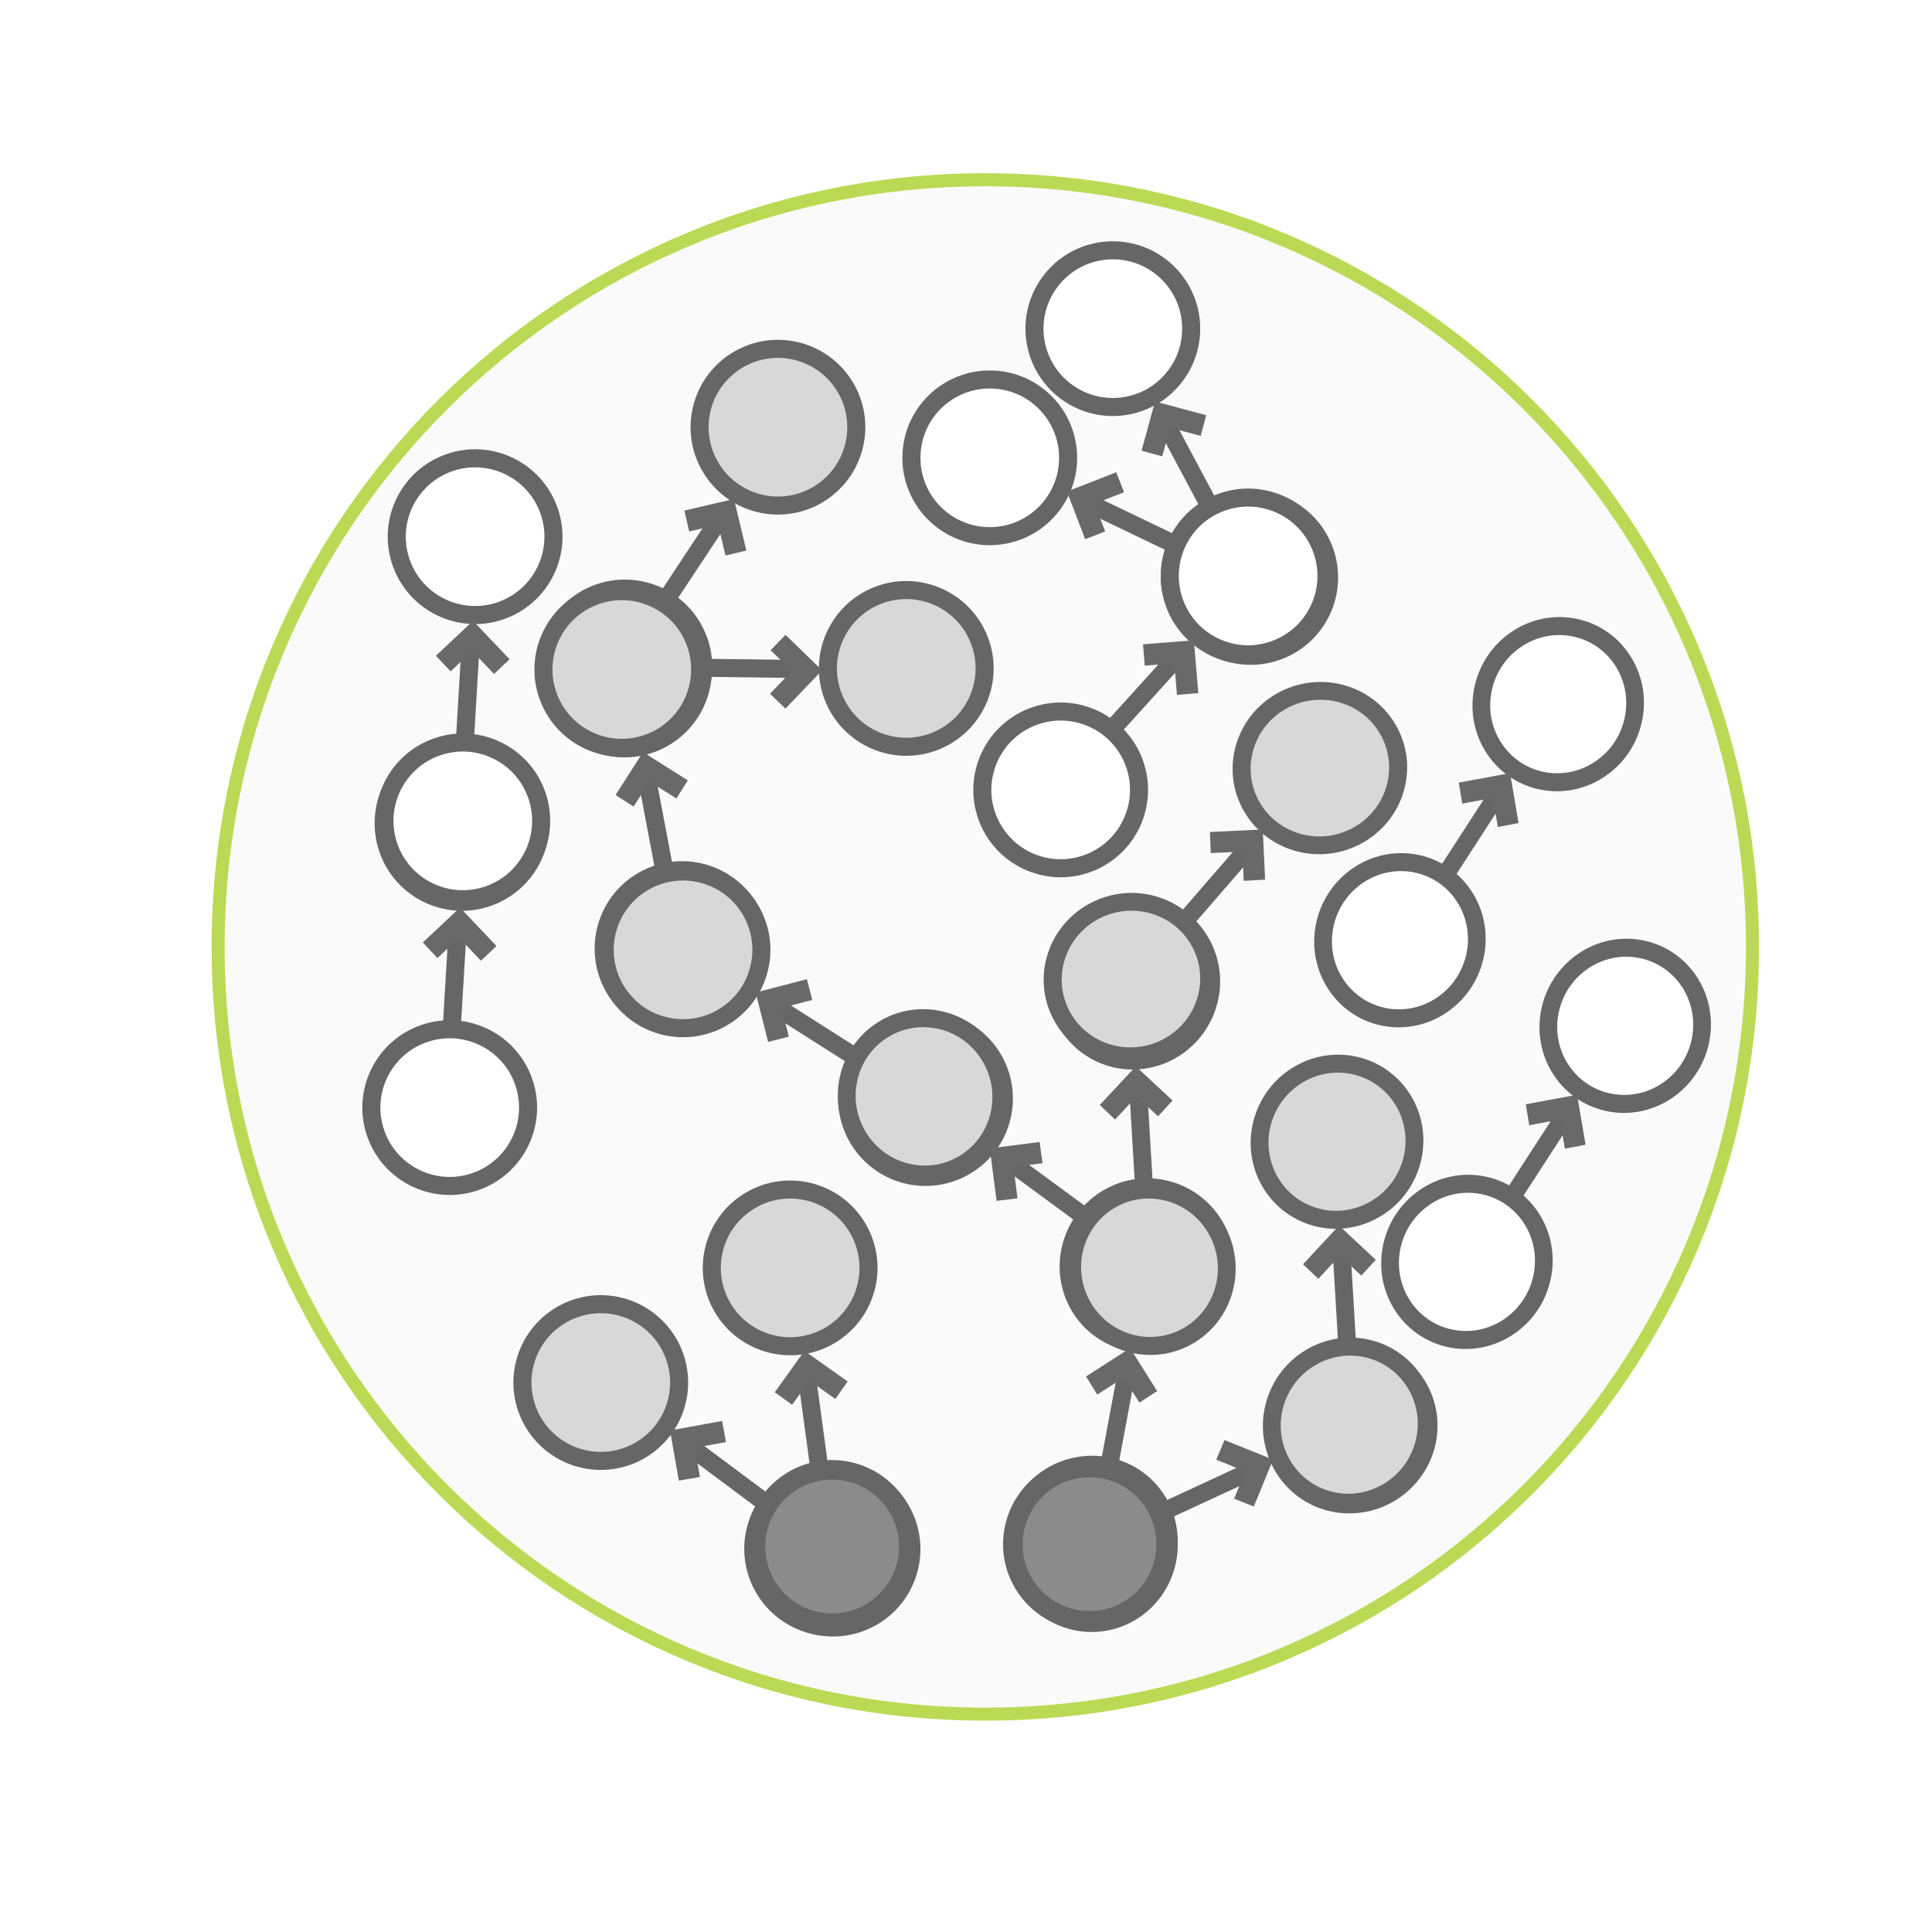
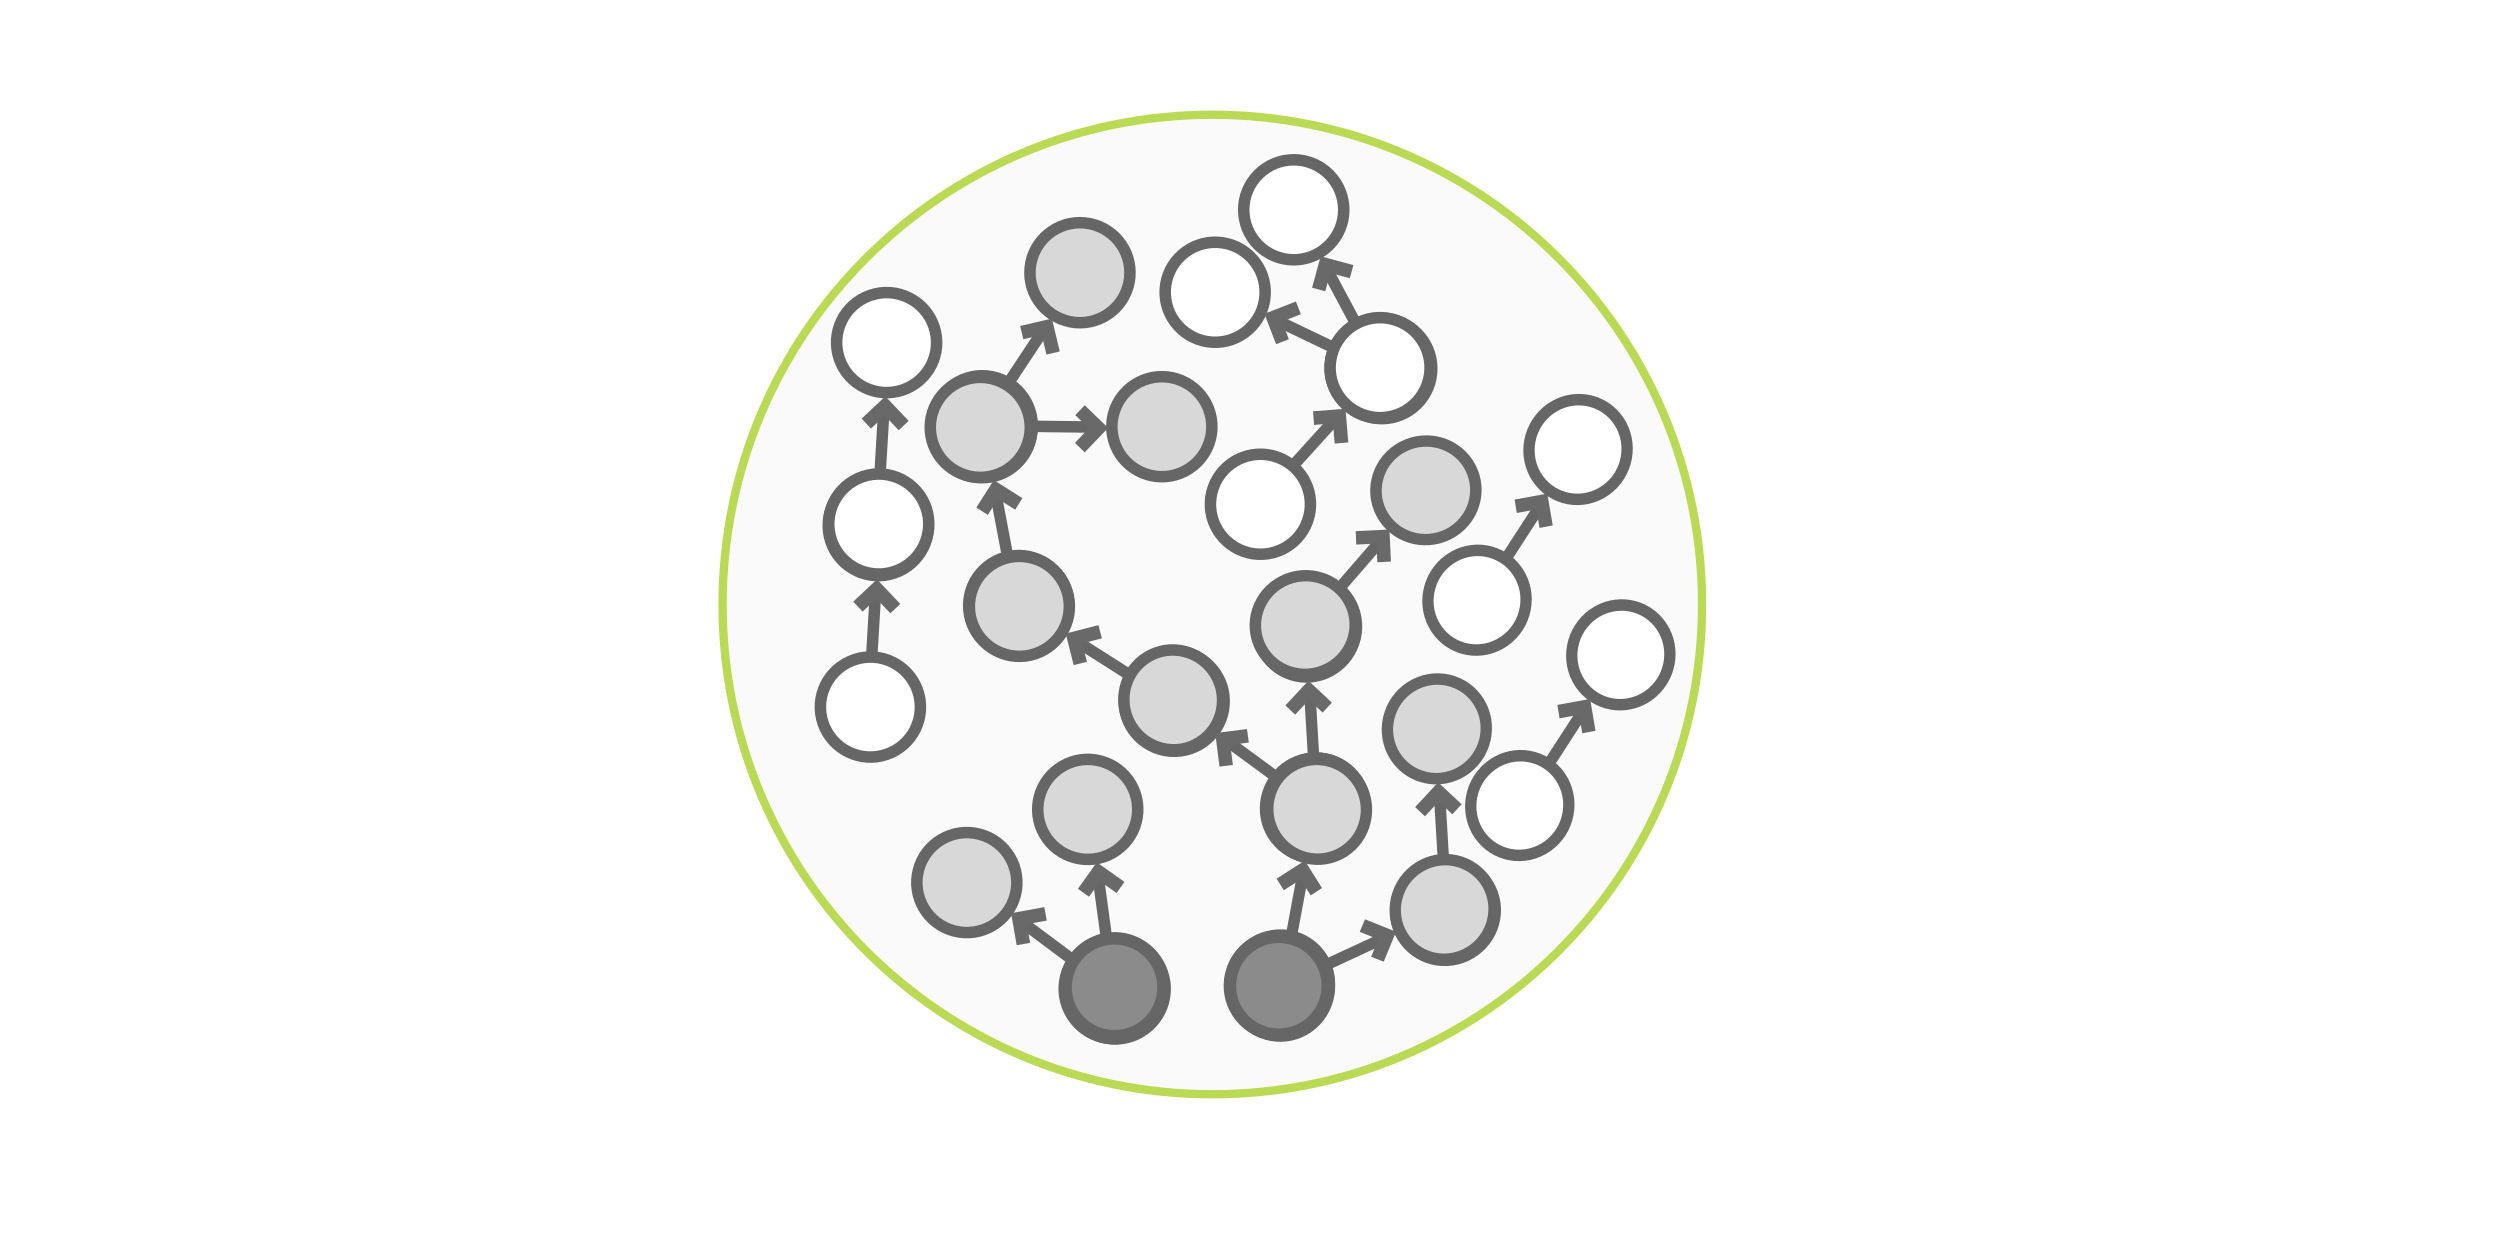
- <svg xmlns="http://www.w3.org/2000/svg" xmlns:xlink="http://www.w3.org/1999/xlink" viewBox="37.925 -41.176 148 148">
+ <svg xmlns="http://www.w3.org/2000/svg" xmlns:xlink="http://www.w3.org/1999/xlink" viewBox="37.925 -41.176 300 149" width="300px">
  <defs>
    <marker id="marker-0" viewBox="0 0 12.641 9.03" overflow="visible" orient="auto" refX="6.32" refY="4.51">
      <polyline style="fill: none; stroke-miterlimit: 2; stroke-width: 5px; stroke: rgb(105, 105, 105);" points="2 3.775 10.625 0 14.641 9.03" transform="matrix(-0.390731, -0.920505, 0.920505, -0.390731, 7.415497, 13.93821)" />
    </marker>
    <symbol id="symbol-0" viewBox="0 0 100 100" />
    <symbol id="symbol-1" viewBox="0 0 75.989 137.212">
      <circle style="fill: rgb(216, 216, 216); stroke-width: 5px; stroke: rgb(102, 102, 102);" cx="243.248" cy="327.315" r="21.703" transform="matrix(0.838671, -0.544639, 0.544639, 0.838671, -336.3064, -34.83715)" />
      <circle style="fill: rgb(216, 216, 216); stroke-width: 5px; stroke: rgb(102, 102, 102);" cx="271.904" cy="253.912" r="21.703" transform="matrix(0.838671, -0.544639, 0.544639, 0.838671, -336.3064, -34.83715)" />
      <line style="stroke-width: 5px; marker-start: url(#marker-0); stroke: rgb(102, 102, 102);" x1="260.613" y1="282.91" x2="251.477" y2="305.225" transform="matrix(0.838671, -0.544639, 0.544639, 0.838671, -336.3064, -34.83715)" />
    </symbol>
    <symbol id="symbol-2" viewBox="0 0 75.989 137.212">
      <circle style="stroke-width: 5px; stroke: rgb(102, 102, 102); fill: rgb(255, 255, 255);" cx="243.248" cy="327.315" r="21.703" transform="matrix(0.838671, -0.544639, 0.544639, 0.838671, -336.3064, -34.83715)" />
      <circle style="stroke-width: 5px; stroke: rgb(102, 102, 102); fill: rgb(255, 255, 255);" cx="271.904" cy="253.912" r="21.703" transform="matrix(0.838671, -0.544639, 0.544639, 0.838671, -336.3064, -34.83715)" />
      <line style="stroke-width: 5px; marker-start: url(#marker-0); stroke: rgb(102, 102, 102); fill: rgb(255, 255, 255);" x1="222.038" y1="264.931" x2="212.902" y2="287.246" transform="matrix(0.838671, -0.544639, 0.544639, 0.838671, -294.162, -40.76803)" />
    </symbol>
  </defs>
-   <circle cx="113.404" cy="31.364" r="58.77" style="fill: rgb(250, 250, 250); stroke: rgb(186, 218, 85);" />
-   <use width="75.989" height="137.212" transform="matrix(0.276541, 0, 0, 0.276541, 77.45918, 1.844928)" style="stroke-width: 23.94px; stroke: rgb(166, 172, 148);" xlink:href="#symbol-1" />
-   <use width="75.989" height="137.212" transform="matrix(0.198147, 0.192907, -0.192907, 0.198147, 97.3614, -20.1913)" style="stroke-width: 23.94px; stroke: rgb(166, 172, 148);" xlink:href="#symbol-1" />
-   <use width="75.989" height="137.212" transform="matrix(-0.272258, 0, 0, 0.276541, 134.073, 47.50637)" style="stroke-width: 23.94px; stroke: rgb(166, 172, 148);" xlink:href="#symbol-1" />
-   <use width="75.989" height="137.212" transform="matrix(-0.265003, 0.071007, 0.066891, 0.26619, 130.7254, 23.9623)" style="stroke-width: 23.94px; stroke: rgb(166, 172, 148);" xlink:href="#symbol-1" />
-   <use width="75.989" height="137.212" transform="matrix(0.189278, -0.201616, 0.201616, 0.189278, 78.51313, 31.95723)" style="stroke-width: 23.94px; stroke: rgb(166, 172, 148);" xlink:href="#symbol-1" />
-   <use width="75.989" height="137.212" transform="matrix(-0.239206, -0.134348, -0.13812, 0.23718, 150.3617, 14.57605)" style="stroke-width: 23.94px; stroke: rgb(166, 172, 148);" xlink:href="#symbol-1" />
-   <use width="75.989" height="137.212" transform="matrix(-0.114699, 0.249225, 0.247508, 0.118622, 104.7225, 31.76775)" style="stroke-width: 23.94px; stroke: rgb(166, 172, 148);" xlink:href="#symbol-1" />
-   <use width="75.989" height="137.212" transform="matrix(0.276163, 0.014466, -0.014466, 0.276163, 90.59733, 47.22452)" style="stroke-width: 23.94px; stroke: rgb(166, 172, 148);" xlink:href="#symbol-1" />
-   <use width="75.989" height="137.212" transform="matrix(-0.054945, 0.271028, -0.271028, -0.054945, 117.1351, 3.540164)" style="stroke-width: 23.94px; stroke: rgb(166, 172, 148);" xlink:href="#symbol-1" />
-   <use width="75.989" height="137.212" transform="matrix(0.268145, 0.067621, -0.067621, 0.268145, 67.29719, 11.82035)" xlink:href="#symbol-2" />
-   <use width="75.989" height="137.212" transform="matrix(-0.249996, -0.103135, -0.105463, 0.255642, 173.0957, 32.82834)" xlink:href="#symbol-2" />
-   <use width="75.989" height="137.212" transform="matrix(0.268145, 0.067621, -0.067621, 0.268145, 68.30012, -10.14488)" xlink:href="#symbol-2" />
-   <use width="75.989" height="137.212" transform="matrix(-0.249996, -0.103135, -0.105463, 0.255642, 167.9628, 8.187411)" xlink:href="#symbol-2" />
-   <use width="75.989" height="137.212" transform="matrix(0.203663, -0.187074, 0.187074, 0.203663, 72.21671, 64.23531)" style="stroke-width: 23.94px; stroke: rgb(166, 172, 148);" xlink:href="#symbol-1" />
-   <use width="75.989" height="137.212" transform="matrix(-0.157819, -0.221851, -0.225341, 0.1603, 152.891, 69.9796)" style="stroke-width: 23.94px; stroke: rgb(166, 172, 148);" xlink:href="#symbol-1" />
-   <use width="75.989" height="137.212" transform="matrix(-0.265003, 0.071007, 0.066891, 0.26619, 146.2946, 36.16254)" style="stroke-width: 23.94px; stroke: rgb(166, 172, 148);" xlink:href="#symbol-1" />
-   <use width="75.989" height="137.212" transform="matrix(0.164016, -0.222653, 0.222653, 0.164016, 102.1369, -4.344556)" xlink:href="#symbol-2" />
-   <use width="75.989" height="137.212" transform="matrix(0.264, -0.082333, 0.082333, 0.264, 112.7754, -21.45375)" xlink:href="#symbol-2" />
-   <circle style="stroke: rgb(102, 102, 102); fill: rgb(139, 139, 139); stroke-width: 1.5px;" cx="65.837" cy="88.591" r="5.874" transform="matrix(0.838671, -0.544639, 0.544639, 0.838671, -1.794154, 38.85524)" />
-   <circle style="stroke: rgb(102, 102, 102); fill: rgb(139, 139, 139); stroke-width: 1.5px;" cx="65.837" cy="88.591" r="5.874" transform="matrix(0.838671, -0.544639, 0.544639, 0.838671, 17.92139, 38.67394)" />
-   <use width="75.989" height="137.212" transform="matrix(0.16683, 0.220553, -0.220553, 0.16683, 135.1503, -8.687314)" xlink:href="#symbol-2" />
+   <circle cx="183.404" cy="31.364" r="58.77" style="fill: rgb(250, 250, 250); stroke: rgb(186, 218, 85);" />
+   <use width="75.989" height="137.212" transform="matrix(0.276541, 0, 0, 0.276541, 147.4592, 1.844928)" style="stroke-width: 23.94px; stroke: rgb(166, 172, 148);" xlink:href="#symbol-1" />
+   <use width="75.989" height="137.212" transform="matrix(0.198147, 0.192907, -0.192907, 0.198147, 167.3614, -20.1913)" style="stroke-width: 23.94px; stroke: rgb(166, 172, 148);" xlink:href="#symbol-1" />
+   <use width="75.989" height="137.212" transform="matrix(-0.272258, 0, 0, 0.276541, 204.073, 47.50637)" style="stroke-width: 23.94px; stroke: rgb(166, 172, 148);" xlink:href="#symbol-1" />
+   <use width="75.989" height="137.212" transform="matrix(-0.265003, 0.071007, 0.066891, 0.26619, 200.7254, 23.9623)" style="stroke-width: 23.94px; stroke: rgb(166, 172, 148);" xlink:href="#symbol-1" />
+   <use width="75.989" height="137.212" transform="matrix(0.189278, -0.201616, 0.201616, 0.189278, 148.5131, 31.95723)" style="stroke-width: 23.94px; stroke: rgb(166, 172, 148);" xlink:href="#symbol-1" />
+   <use width="75.989" height="137.212" transform="matrix(-0.239206, -0.134348, -0.13812, 0.23718, 220.3617, 14.57605)" style="stroke-width: 23.94px; stroke: rgb(166, 172, 148);" xlink:href="#symbol-1" />
+   <use width="75.989" height="137.212" transform="matrix(-0.114699, 0.249225, 0.247508, 0.118622, 174.7225, 31.76775)" style="stroke-width: 23.94px; stroke: rgb(166, 172, 148);" xlink:href="#symbol-1" />
+   <use width="75.989" height="137.212" transform="matrix(0.276163, 0.014466, -0.014466, 0.276163, 160.5973, 47.22452)" style="stroke-width: 23.94px; stroke: rgb(166, 172, 148);" xlink:href="#symbol-1" />
+   <use width="75.989" height="137.212" transform="matrix(-0.054945, 0.271028, -0.271028, -0.054945, 187.1351, 3.540164)" style="stroke-width: 23.94px; stroke: rgb(166, 172, 148);" xlink:href="#symbol-1" />
+   <use width="75.989" height="137.212" transform="matrix(0.268145, 0.067621, -0.067621, 0.268145, 137.2972, 11.82035)" xlink:href="#symbol-2" />
+   <use width="75.989" height="137.212" transform="matrix(-0.249996, -0.103135, -0.105463, 0.255642, 243.0957, 32.82834)" xlink:href="#symbol-2" />
+   <use width="75.989" height="137.212" transform="matrix(0.268145, 0.067621, -0.067621, 0.268145, 138.3001, -10.14488)" xlink:href="#symbol-2" />
+   <use width="75.989" height="137.212" transform="matrix(-0.249996, -0.103135, -0.105463, 0.255642, 237.9628, 8.187411)" xlink:href="#symbol-2" />
+   <use width="75.989" height="137.212" transform="matrix(0.203663, -0.187074, 0.187074, 0.203663, 142.2167, 64.23531)" style="stroke-width: 23.94px; stroke: rgb(166, 172, 148);" xlink:href="#symbol-1" />
+   <use width="75.989" height="137.212" transform="matrix(-0.157819, -0.221851, -0.225341, 0.1603, 222.891, 69.9796)" style="stroke-width: 23.94px; stroke: rgb(166, 172, 148);" xlink:href="#symbol-1" />
+   <use width="75.989" height="137.212" transform="matrix(-0.265003, 0.071007, 0.066891, 0.26619, 216.2946, 36.16254)" style="stroke-width: 23.94px; stroke: rgb(166, 172, 148);" xlink:href="#symbol-1" />
+   <use width="75.989" height="137.212" transform="matrix(0.164016, -0.222653, 0.222653, 0.164016, 172.1369, -4.344556)" xlink:href="#symbol-2" />
+   <use width="75.989" height="137.212" transform="matrix(0.264, -0.082333, 0.082333, 0.264, 182.7754, -21.45375)" xlink:href="#symbol-2" />
+   <circle style="stroke: rgb(102, 102, 102); fill: rgb(139, 139, 139); stroke-width: 1.5px;" cx="65.837" cy="88.591" r="5.874" transform="matrix(0.838671, -0.544639, 0.544639, 0.838671, 68.20584, 38.85524)" />
+   <circle style="stroke: rgb(102, 102, 102); fill: rgb(139, 139, 139); stroke-width: 1.5px;" cx="65.837" cy="88.591" r="5.874" transform="matrix(0.838671, -0.544639, 0.544639, 0.838671, 87.92139, 38.67394)" />
+   <use width="75.989" height="137.212" transform="matrix(0.16683, 0.220553, -0.220553, 0.16683, 205.1503, -8.687314)" xlink:href="#symbol-2" />
</svg>
